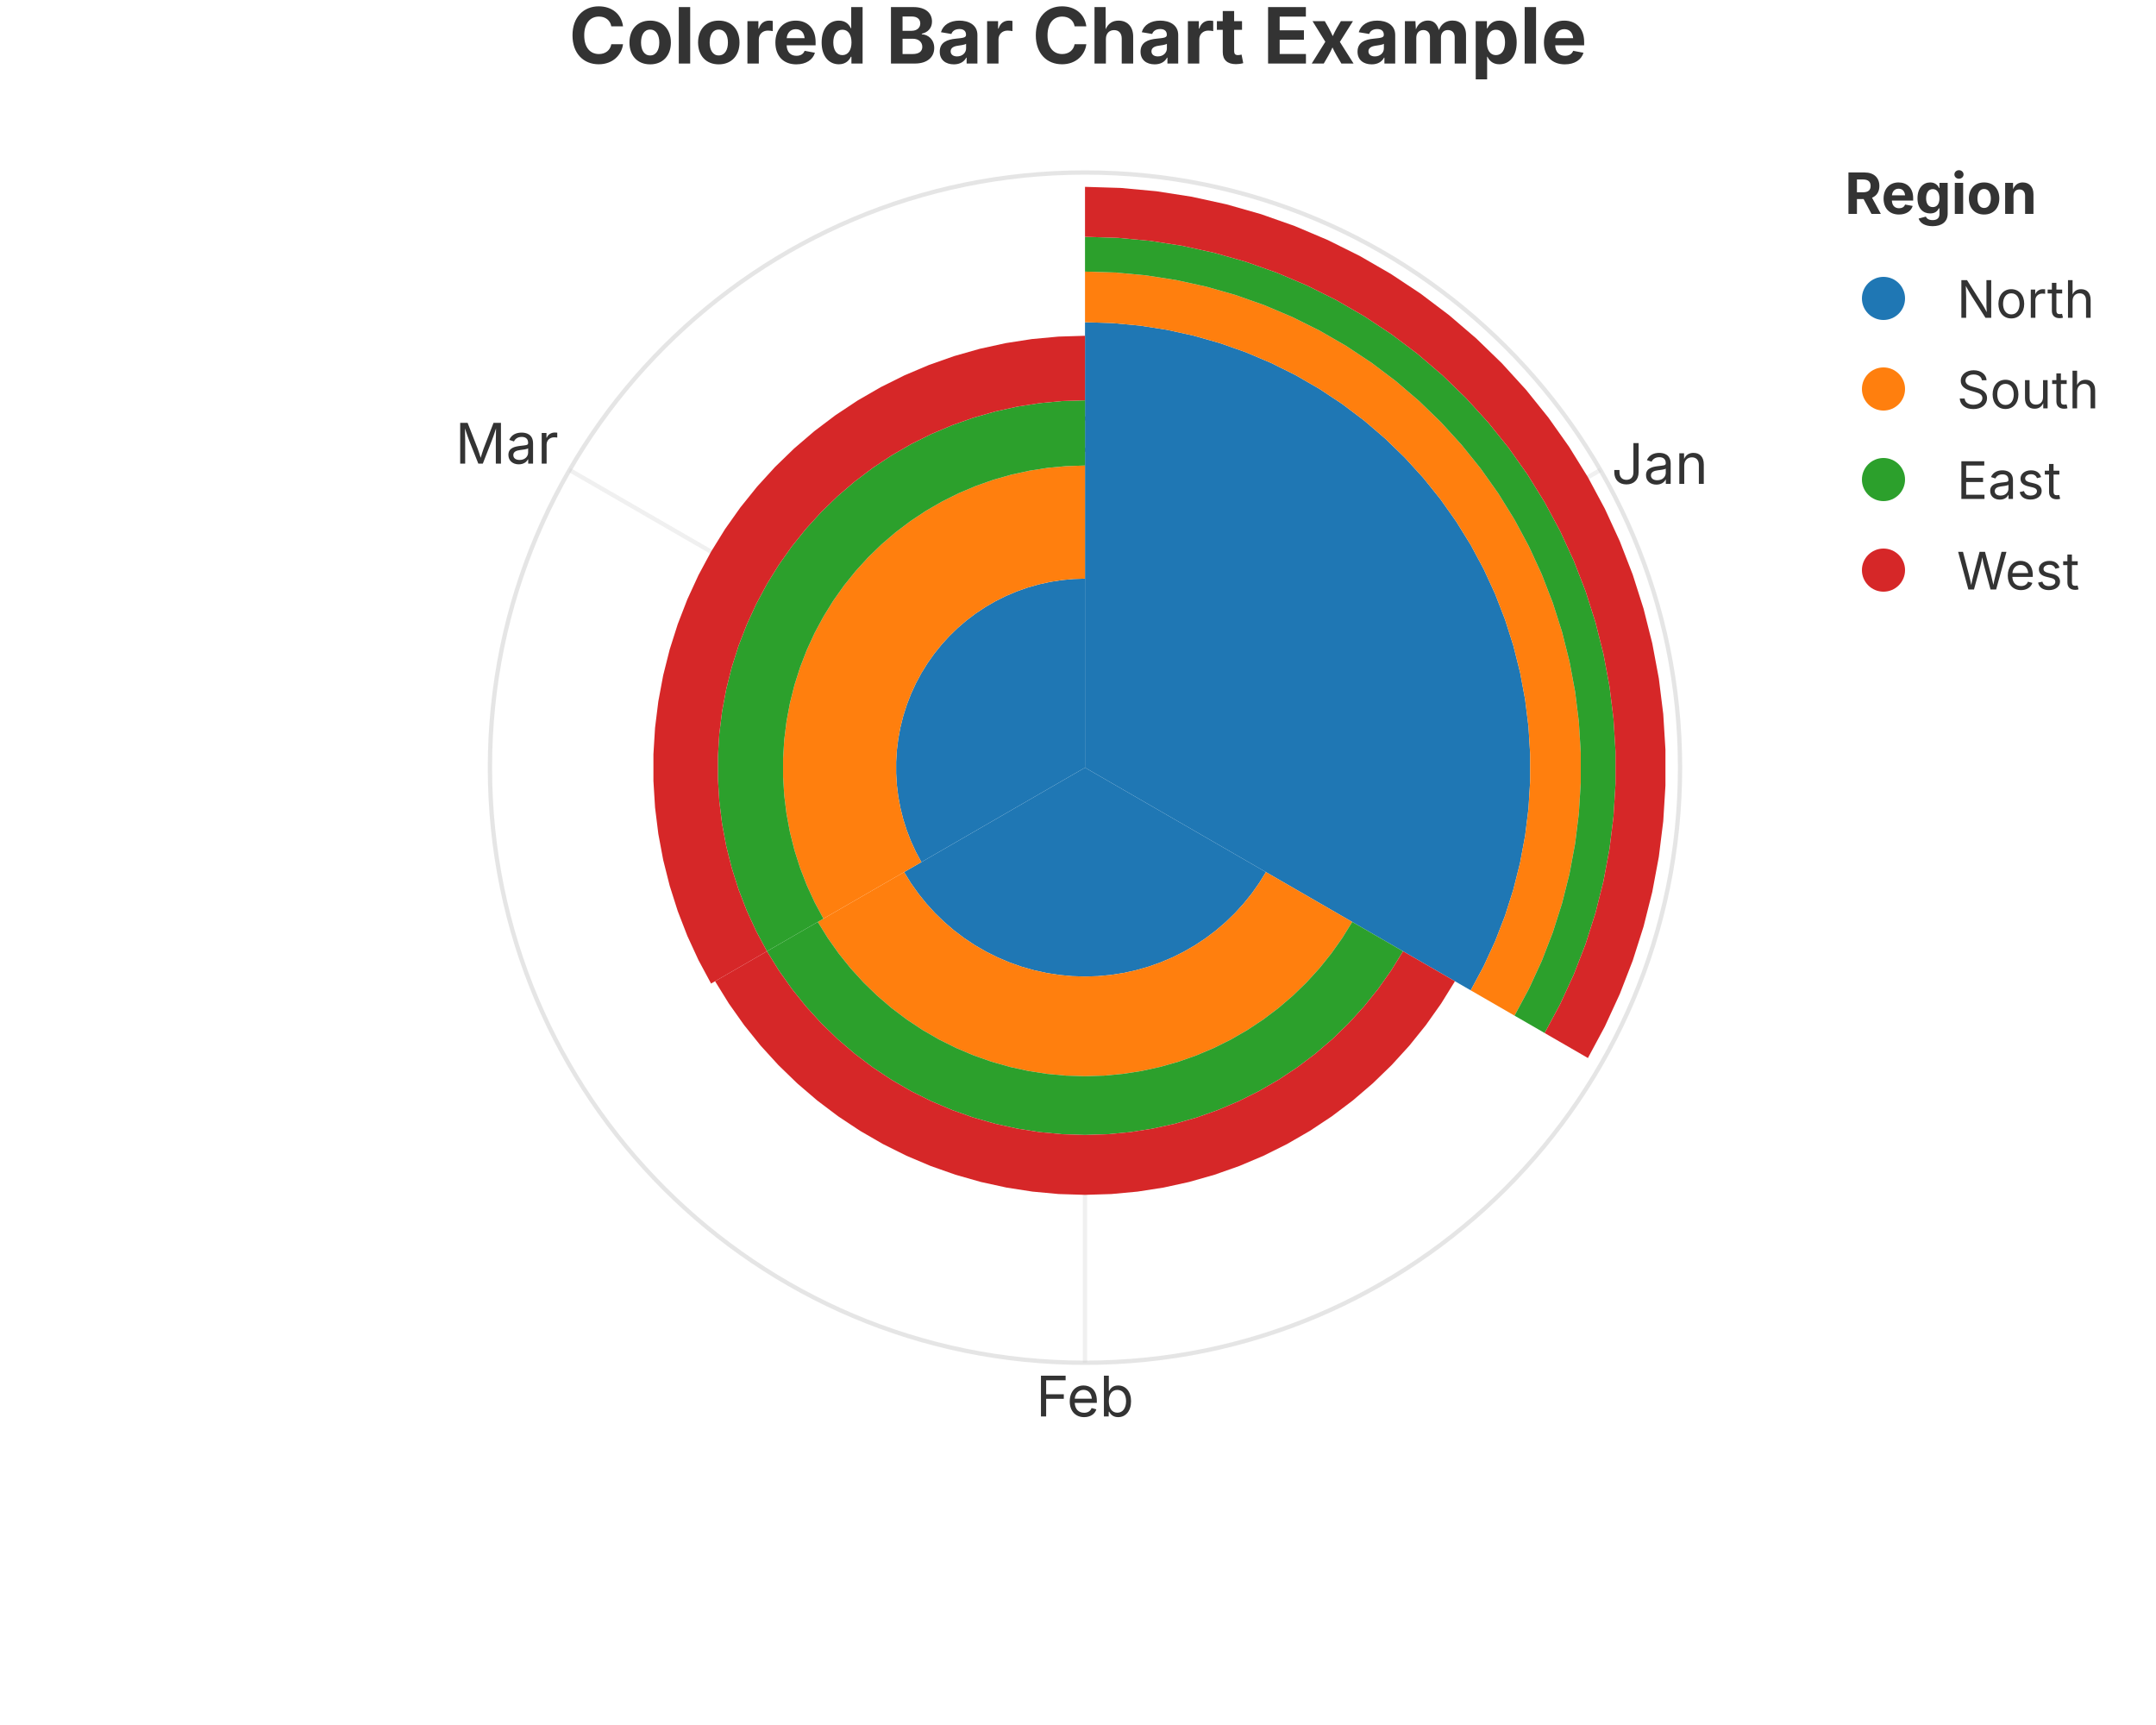
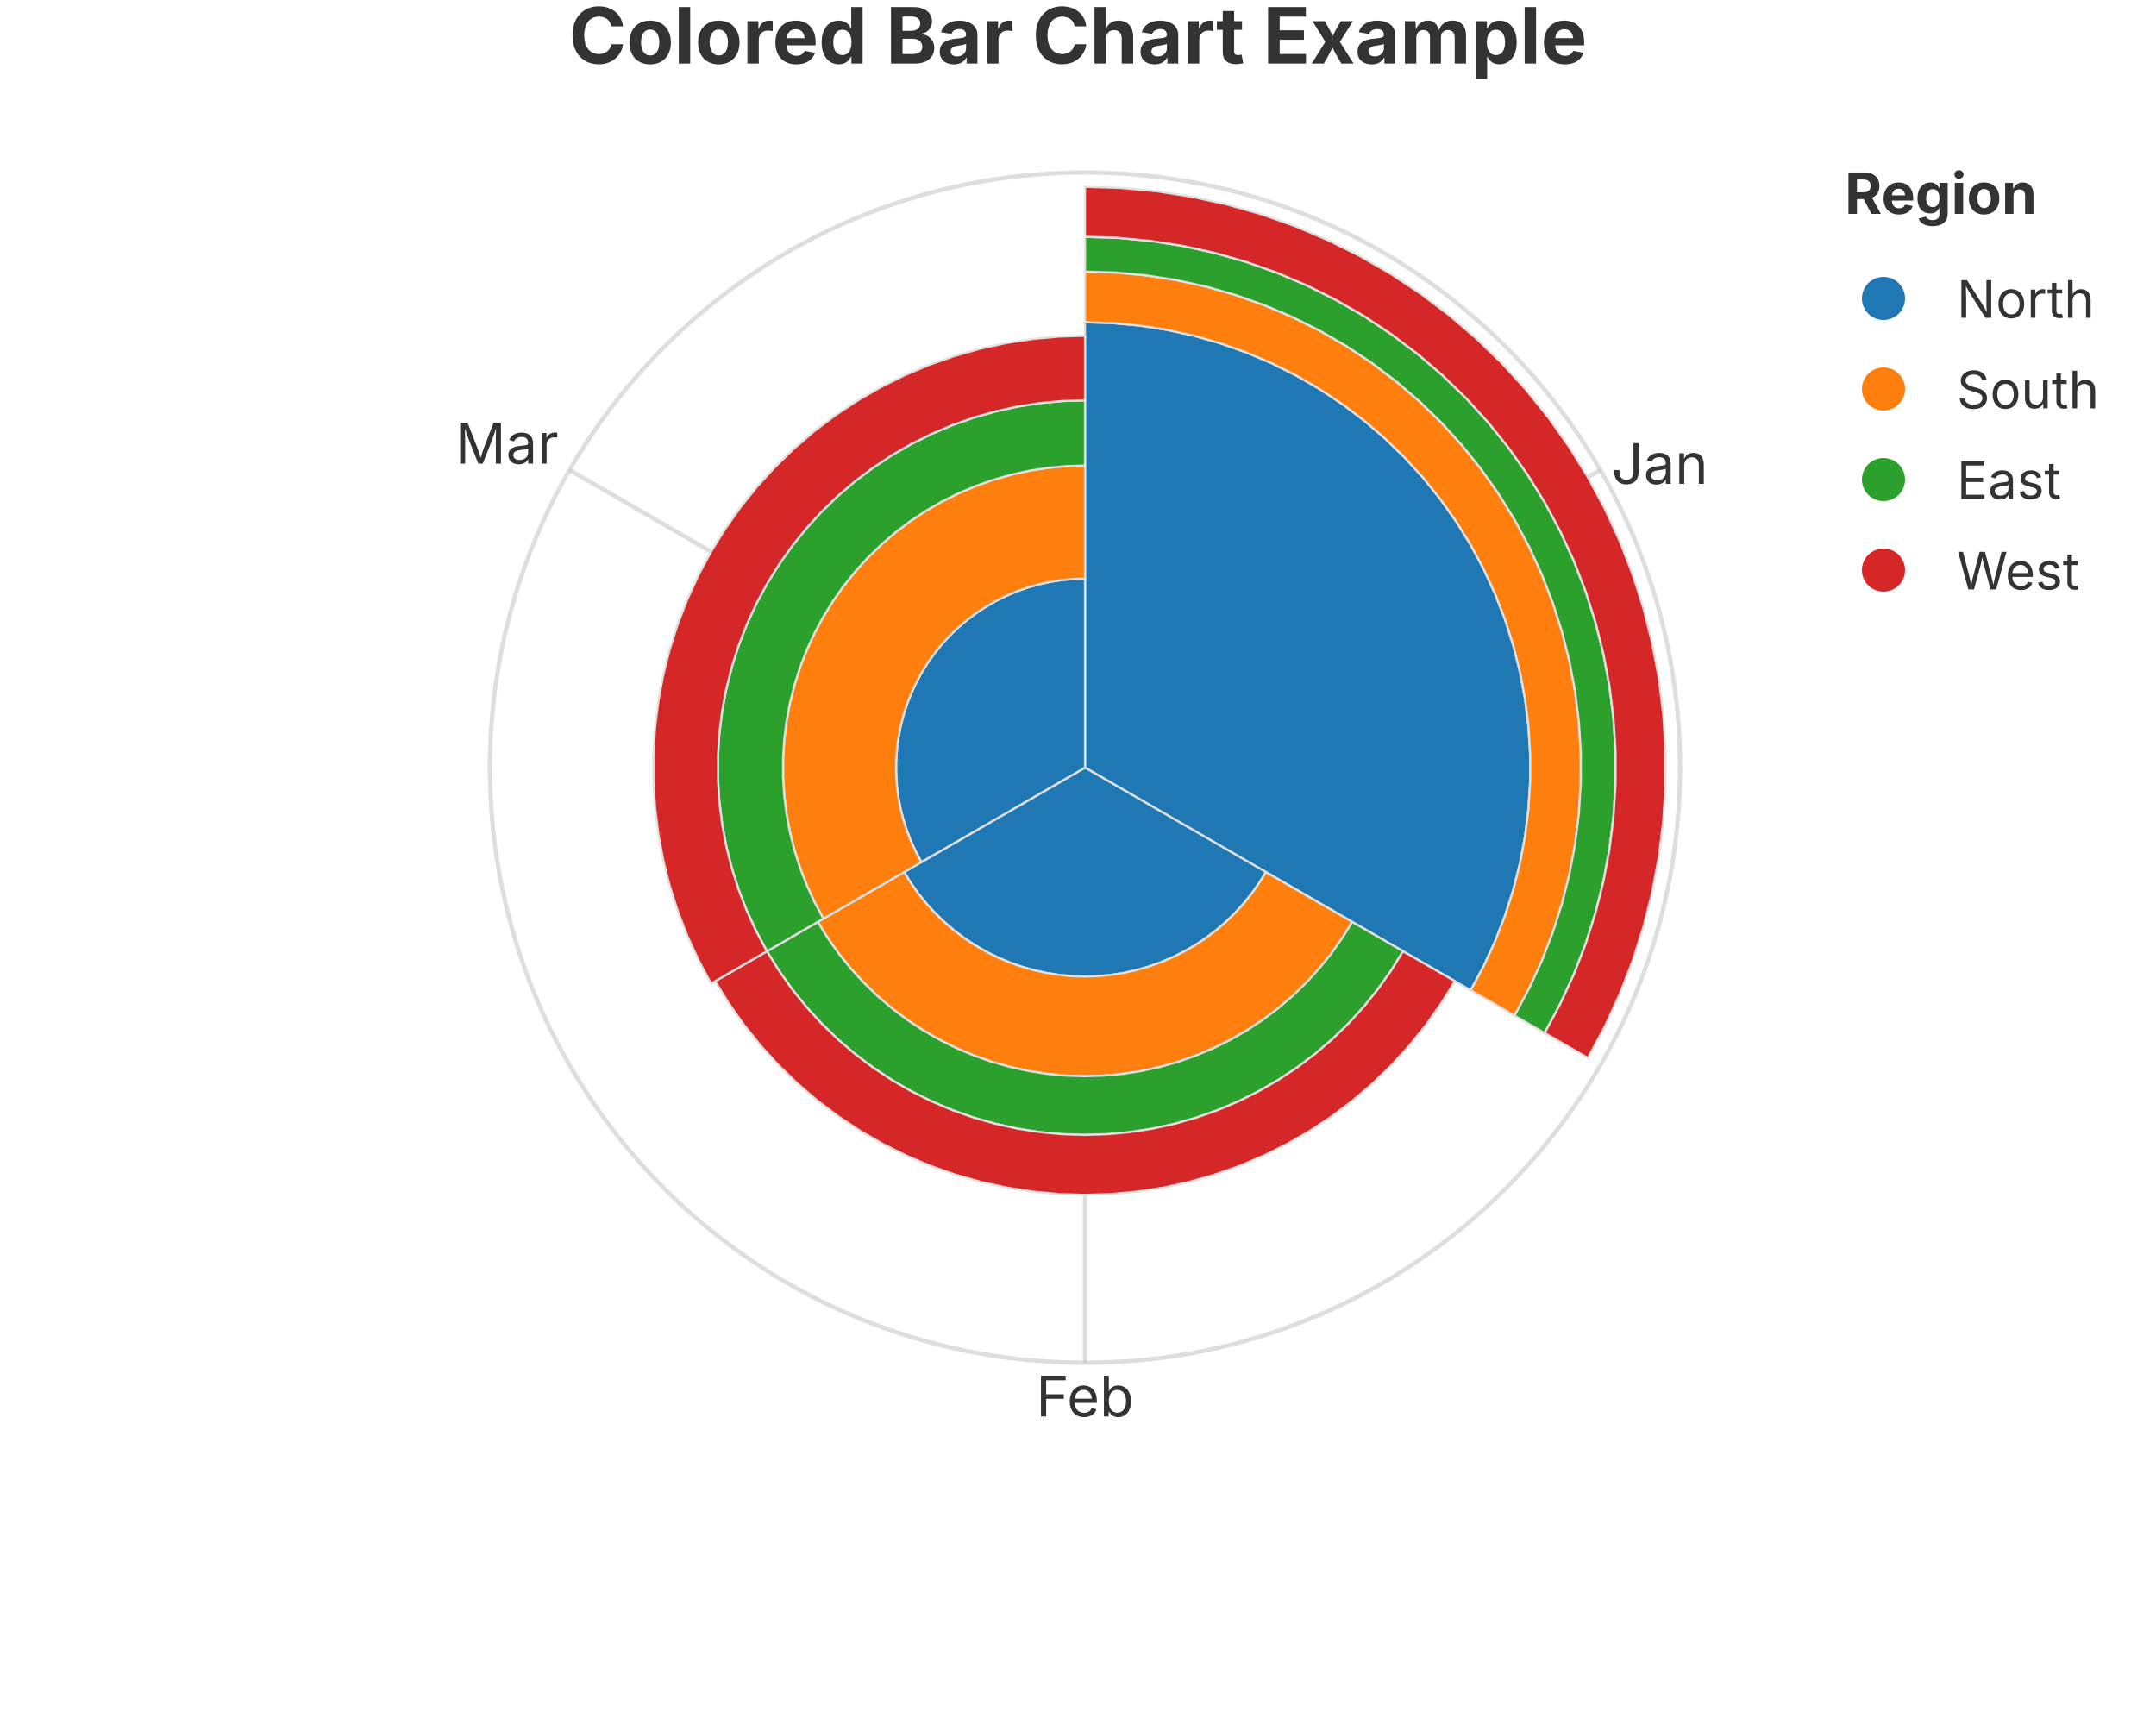
<svg xmlns="http://www.w3.org/2000/svg" width="500" height="400" viewBox="0 0 500 400">
  <rect width="100%" height="100%" fill="rgba(255,255,255,1.000)" />
  <text x="250.00" y="8.00" text-anchor="middle" dominant-baseline="middle" font-family="Inter, -apple-system, BlinkMacSystemFont, 'Segoe UI', Roboto, Helvetica, Arial, 'PingFang SC', 'Microsoft YaHei', Ubuntu, Cantarell, 'Noto Sans', sans-serif" font-size="18" fill="rgba(51,51,51,1.000)" font-weight="bold">Colored Bar Chart Example</text>
-   <circle cx="251.62" cy="178.00" r="138.00" fill="none" stroke="rgba(204,204,204,1.000)" stroke-width="1.00" opacity="0.5" />
+   <circle cx="251.62" cy="178.00" r="138.00" fill="none" stroke="rgba(189,189,189,1.000)" stroke-width="1.00" opacity="0.5" />
  <text x="251.62" y="100.70" font-size="11" font-family="Inter, -apple-system, BlinkMacSystemFont, 'Segoe UI', Roboto, Helvetica, Arial, 'PingFang SC', 'Microsoft YaHei', Ubuntu, Cantarell, 'Noto Sans', sans-serif" fill="rgba(51,51,51,1.000)" text-anchor="middle" dominant-baseline="middle" opacity="0.8">500</text>
-   <line x1="251.62" y1="178.00" x2="371.14" y2="109.00" stroke="rgba(204,204,204,1.000)" stroke-width="1.00" opacity="0.3" />
+   <line x1="251.62" y1="178.00" x2="371.14" y2="109.00" stroke="rgba(189,189,189,1.000)" stroke-width="1.00" opacity="0.5" />
  <text x="373.73" y="107.50" font-size="13" font-family="Inter, -apple-system, BlinkMacSystemFont, 'Segoe UI', Roboto, Helvetica, Arial, 'PingFang SC', 'Microsoft YaHei', Ubuntu, Cantarell, 'Noto Sans', sans-serif" fill="rgba(51,51,51,1.000)" text-anchor="start" dominant-baseline="middle">Jan</text>
-   <line x1="251.62" y1="178.00" x2="251.62" y2="316.00" stroke="rgba(204,204,204,1.000)" stroke-width="1.00" opacity="0.3" />
+   <line x1="251.62" y1="178.00" x2="251.62" y2="316.00" stroke="rgba(189,189,189,1.000)" stroke-width="1.00" opacity="0.5" />
  <text x="251.62" y="319.00" font-size="13" font-family="Inter, -apple-system, BlinkMacSystemFont, 'Segoe UI', Roboto, Helvetica, Arial, 'PingFang SC', 'Microsoft YaHei', Ubuntu, Cantarell, 'Noto Sans', sans-serif" fill="rgba(51,51,51,1.000)" text-anchor="middle" dominant-baseline="hanging">Feb</text>
-   <line x1="251.62" y1="178.00" x2="132.11" y2="109.00" stroke="rgba(204,204,204,1.000)" stroke-width="1.00" opacity="0.3" />
+   <line x1="251.62" y1="178.00" x2="132.11" y2="109.00" stroke="rgba(189,189,189,1.000)" stroke-width="1.00" opacity="0.5" />
  <text x="129.52" y="107.50" font-size="13" font-family="Inter, -apple-system, BlinkMacSystemFont, 'Segoe UI', Roboto, Helvetica, Arial, 'PingFang SC', 'Microsoft YaHei', Ubuntu, Cantarell, 'Noto Sans', sans-serif" fill="rgba(51,51,51,1.000)" text-anchor="end" dominant-baseline="auto">Mar</text>
  <defs>
    <clipPath id="plot-clip-area">
      <rect x="90.450" y="40.000" width="322.350" height="276.000" />
    </clipPath>
  </defs>
-   <polygon points="251.625,178.000 251.625,74.716 257.983,74.912 264.317,75.499 270.603,76.474 276.817,77.835 282.936,79.576 288.936,81.690 294.794,84.170 300.488,87.005 305.997,90.186 311.300,93.700 316.376,97.533 321.207,101.672 325.774,106.100 330.060,110.801 334.048,115.757 337.723,120.949 341.072,126.358 344.081,131.962 346.740,137.741 349.038,143.673 350.967,149.735 352.518,155.904 353.687,162.157 354.469,168.470 354.860,174.819 354.860,181.181 354.469,187.530 353.687,193.843 352.518,200.096 350.967,206.265 349.038,212.327 346.740,218.259 344.081,224.038 341.072,229.642 251.625,178.000 251.625,178.000 251.625,178.000 251.625,178.000 251.625,178.000 251.625,178.000 251.625,178.000 251.625,178.000 251.625,178.000 251.625,178.000 251.625,178.000 251.625,178.000 251.625,178.000 251.625,178.000 251.625,178.000 251.625,178.000 251.625,178.000 251.625,178.000 251.625,178.000 251.625,178.000 251.625,178.000 251.625,178.000 251.625,178.000 251.625,178.000 251.625,178.000 251.625,178.000 251.625,178.000 251.625,178.000 251.625,178.000 251.625,178.000 251.625,178.000 251.625,178.000 251.625,178.000 251.625,178.000" fill="rgba(31,119,180,1.000)" stroke="rgba(255,255,255,1.000)" stroke-width="0.000" fill-opacity="1.000" stroke-opacity="1.000" clip-path="url(#plot-clip-area)" />
-   <polygon points="251.625,178.000 293.579,202.222 292.009,204.759 290.285,207.194 288.414,209.519 286.404,211.724 284.262,213.801 281.996,215.742 279.615,217.540 277.128,219.188 274.544,220.680 271.873,222.010 269.125,223.173 266.311,224.165 263.441,224.981 260.527,225.620 257.578,226.077 254.607,226.353 251.625,226.445 248.643,226.353 245.672,226.077 242.723,225.620 239.809,224.981 236.939,224.165 234.125,223.173 231.377,222.010 228.706,220.680 226.122,219.188 223.635,217.540 221.254,215.742 218.988,213.801 216.846,211.724 214.836,209.519 212.965,207.194 211.241,204.759 209.671,202.222 251.625,178.000 251.625,178.000 251.625,178.000 251.625,178.000 251.625,178.000 251.625,178.000 251.625,178.000 251.625,178.000 251.625,178.000 251.625,178.000 251.625,178.000 251.625,178.000 251.625,178.000 251.625,178.000 251.625,178.000 251.625,178.000 251.625,178.000 251.625,178.000 251.625,178.000 251.625,178.000 251.625,178.000 251.625,178.000 251.625,178.000 251.625,178.000 251.625,178.000 251.625,178.000 251.625,178.000 251.625,178.000 251.625,178.000 251.625,178.000 251.625,178.000 251.625,178.000 251.625,178.000 251.625,178.000" fill="rgba(31,119,180,1.000)" stroke="rgba(255,255,255,1.000)" stroke-width="0.000" fill-opacity="1.000" stroke-opacity="1.000" clip-path="url(#plot-clip-area)" />
-   <polygon points="251.625,178.000 213.676,199.910 212.399,197.532 211.271,195.080 210.296,192.564 209.478,189.992 208.820,187.375 208.324,184.722 207.992,182.043 207.826,179.349 207.826,176.651 207.992,173.957 208.324,171.278 208.820,168.625 209.478,166.008 210.296,163.436 211.271,160.920 212.399,158.468 213.676,156.090 215.097,153.795 216.656,151.593 218.348,149.490 220.166,147.496 222.104,145.617 224.153,143.861 226.307,142.234 228.557,140.744 230.894,139.394 233.310,138.191 235.795,137.139 238.341,136.242 240.937,135.504 243.573,134.926 246.240,134.512 248.927,134.263 251.625,134.180 251.625,178.000 251.625,178.000 251.625,178.000 251.625,178.000 251.625,178.000 251.625,178.000 251.625,178.000 251.625,178.000 251.625,178.000 251.625,178.000 251.625,178.000 251.625,178.000 251.625,178.000 251.625,178.000 251.625,178.000 251.625,178.000 251.625,178.000 251.625,178.000 251.625,178.000 251.625,178.000 251.625,178.000 251.625,178.000 251.625,178.000 251.625,178.000 251.625,178.000 251.625,178.000 251.625,178.000 251.625,178.000 251.625,178.000 251.625,178.000 251.625,178.000 251.625,178.000 251.625,178.000 251.625,178.000" fill="rgba(31,119,180,1.000)" stroke="rgba(255,255,255,1.000)" stroke-width="0.000" fill-opacity="1.000" stroke-opacity="1.000" clip-path="url(#plot-clip-area)" />
-   <polygon points="251.625,74.716 251.625,62.978 258.706,63.196 265.760,63.850 272.760,64.937 279.680,66.452 286.494,68.391 293.176,70.745 299.700,73.507 306.041,76.664 312.176,80.206 318.082,84.120 323.735,88.389 329.115,92.998 334.201,97.929 338.973,103.165 343.414,108.684 347.507,114.466 351.237,120.489 354.588,126.730 357.549,133.166 360.108,139.772 362.256,146.523 363.984,153.393 365.286,160.357 366.156,167.387 366.592,174.458 366.592,181.542 366.156,188.613 365.286,195.643 363.984,202.607 362.256,209.477 360.108,216.228 357.549,222.834 354.588,229.270 351.237,235.511 341.072,229.642 344.081,224.038 346.740,218.259 349.038,212.327 350.967,206.265 352.518,200.096 353.687,193.843 354.469,187.530 354.860,181.181 354.860,174.819 354.469,168.470 353.687,162.157 352.518,155.904 350.967,149.735 349.038,143.673 346.740,137.741 344.081,131.962 341.072,126.358 337.723,120.949 334.048,115.757 330.060,110.801 325.774,106.100 321.207,101.672 316.376,97.533 311.300,93.700 305.997,90.186 300.488,87.005 294.794,84.170 288.936,81.690 282.936,79.576 276.817,77.835 270.603,76.474 264.317,75.499 257.983,74.912" fill="rgba(255,127,14,1.000)" stroke="rgba(255,255,255,1.000)" stroke-width="0.000" fill-opacity="1.000" stroke-opacity="1.000" clip-path="url(#plot-clip-area)" />
-   <polygon points="293.579,202.222 313.596,213.779 311.275,217.526 308.729,221.123 305.966,224.557 302.997,227.814 299.833,230.882 296.486,233.749 292.969,236.405 289.295,238.839 285.478,241.043 281.533,243.007 277.475,244.725 273.318,246.190 269.079,247.396 264.774,248.339 260.419,249.015 256.030,249.422 251.625,249.557 247.220,249.422 242.831,249.015 238.476,248.339 234.171,247.396 229.932,246.190 225.775,244.725 221.717,243.007 217.772,241.043 213.955,238.839 210.281,236.405 206.764,233.749 203.417,230.882 200.253,227.814 197.284,224.557 194.521,221.123 191.975,217.526 189.654,213.779 209.671,202.222 211.241,204.759 212.965,207.194 214.836,209.519 216.846,211.724 218.988,213.801 221.254,215.742 223.635,217.540 226.122,219.188 228.706,220.680 231.377,222.010 234.125,223.173 236.939,224.165 239.809,224.981 242.723,225.620 245.672,226.077 248.643,226.353 251.625,226.445 254.607,226.353 257.578,226.077 260.527,225.620 263.441,224.981 266.311,224.165 269.125,223.173 271.873,222.010 274.544,220.680 277.128,219.188 279.615,217.540 281.996,215.742 284.262,213.801 286.404,211.724 288.414,209.519 290.285,207.194 292.009,204.759" fill="rgba(255,127,14,1.000)" stroke="rgba(255,255,255,1.000)" stroke-width="0.000" fill-opacity="1.000" stroke-opacity="1.000" clip-path="url(#plot-clip-area)" />
-   <polygon points="213.676,199.910 190.959,213.025 188.918,209.224 187.115,205.305 185.556,201.282 184.248,197.170 183.196,192.986 182.403,188.745 181.873,184.463 181.607,180.157 181.607,175.843 181.873,171.537 182.403,167.255 183.196,163.014 184.248,158.830 185.556,154.718 187.115,150.695 188.918,146.776 190.959,142.975 193.230,139.306 195.723,135.785 198.428,132.424 201.335,129.235 204.432,126.232 207.708,123.425 211.151,120.825 214.748,118.442 218.484,116.284 222.347,114.361 226.320,112.680 230.389,111.246 234.539,110.065 238.753,109.142 243.017,108.480 247.313,108.082 251.625,107.949 251.625,134.180 248.927,134.263 246.240,134.512 243.573,134.926 240.937,135.504 238.341,136.242 235.795,137.139 233.310,138.191 230.894,139.394 228.557,140.744 226.307,142.234 224.153,143.861 222.104,145.617 220.166,147.496 218.348,149.490 216.656,151.593 215.097,153.795 213.676,156.090 212.399,158.468 211.271,160.920 210.296,163.436 209.478,166.008 208.820,168.625 208.324,171.278 207.992,173.957 207.826,176.651 207.826,179.349 207.992,182.043 208.324,184.722 208.820,187.375 209.478,189.992 210.296,192.564 211.271,195.080 212.399,197.532" fill="rgba(255,127,14,1.000)" stroke="rgba(255,255,255,1.000)" stroke-width="0.000" fill-opacity="1.000" stroke-opacity="1.000" clip-path="url(#plot-clip-area)" />
-   <polygon points="251.625,62.978 251.625,54.914 259.202,55.147 266.751,55.847 274.242,57.010 281.647,58.631 288.939,60.706 296.089,63.226 303.070,66.181 309.856,69.560 316.422,73.350 322.741,77.537 328.791,82.106 334.548,87.038 339.990,92.316 345.097,97.918 349.850,103.824 354.230,110.012 358.221,116.457 361.807,123.136 364.976,130.023 367.714,137.092 370.012,144.316 371.862,151.668 373.254,159.120 374.186,166.643 374.653,174.210 374.653,181.790 374.186,189.357 373.254,196.880 371.862,204.332 370.012,211.684 367.714,218.908 364.976,225.977 361.807,232.864 358.221,239.543 351.237,235.511 354.588,229.270 357.549,222.834 360.108,216.228 362.256,209.477 363.984,202.607 365.286,195.643 366.156,188.613 366.592,181.542 366.592,174.458 366.156,167.387 365.286,160.357 363.984,153.393 362.256,146.523 360.108,139.772 357.549,133.166 354.588,126.730 351.237,120.489 347.507,114.466 343.414,108.684 338.973,103.165 334.201,97.929 329.115,92.998 323.735,88.389 318.082,84.120 312.176,80.206 306.041,76.664 299.700,73.507 293.176,70.745 286.494,68.391 279.680,66.452 272.760,64.937 265.760,63.850 258.706,63.196" fill="rgba(44,160,44,1.000)" stroke="rgba(255,255,255,1.000)" stroke-width="0.000" fill-opacity="1.000" stroke-opacity="1.000" clip-path="url(#plot-clip-area)" />
-   <polygon points="313.596,213.779 325.385,220.585 322.623,225.045 319.592,229.327 316.304,233.413 312.770,237.290 309.004,240.942 305.020,244.355 300.834,247.516 296.461,250.413 291.919,253.036 287.223,255.374 282.392,257.419 277.445,259.162 272.399,260.598 267.275,261.720 262.091,262.525 256.868,263.009 251.625,263.170 246.382,263.009 241.159,262.525 235.975,261.720 230.851,260.598 225.805,259.162 220.858,257.419 216.027,255.374 211.331,253.036 206.789,250.413 202.416,247.516 198.230,244.355 194.246,240.942 190.480,237.290 186.946,233.413 183.658,229.327 180.627,225.045 177.865,220.585 189.654,213.779 191.975,217.526 194.521,221.123 197.284,224.557 200.253,227.814 203.417,230.882 206.764,233.749 210.281,236.405 213.955,238.839 217.772,241.043 221.717,243.007 225.775,244.725 229.932,246.190 234.171,247.396 238.476,248.339 242.831,249.015 247.220,249.422 251.625,249.557 256.030,249.422 260.419,249.015 264.774,248.339 269.079,247.396 273.318,246.190 277.475,244.725 281.533,243.007 285.478,241.043 289.295,238.839 292.969,236.405 296.486,233.749 299.833,230.882 302.997,227.814 305.966,224.557 308.729,221.123 311.275,217.526" fill="rgba(44,160,44,1.000)" stroke="rgba(255,255,255,1.000)" stroke-width="0.000" fill-opacity="1.000" stroke-opacity="1.000" clip-path="url(#plot-clip-area)" />
-   <polygon points="190.959,213.025 177.865,220.585 175.384,215.964 173.191,211.198 171.296,206.307 169.706,201.308 168.426,196.221 167.463,191.064 166.818,185.859 166.495,180.623 166.495,175.377 166.818,170.141 167.463,164.936 168.426,159.779 169.706,154.692 171.296,149.693 173.191,144.802 175.384,140.036 177.865,135.415 180.627,130.955 183.658,126.673 186.946,122.587 190.480,118.710 194.246,115.058 198.230,111.645 202.416,108.484 206.789,105.587 211.331,102.964 216.027,100.626 220.858,98.581 225.805,96.838 230.851,95.402 235.975,94.280 241.159,93.475 246.382,92.991 251.625,92.830 251.625,107.949 247.313,108.082 243.017,108.480 238.753,109.142 234.539,110.065 230.389,111.246 226.320,112.680 222.347,114.361 218.484,116.284 214.748,118.442 211.151,120.825 207.708,123.425 204.432,126.232 201.335,129.235 198.428,132.424 195.723,135.785 193.230,139.306 190.959,142.975 188.918,146.776 187.115,150.695 185.556,154.718 184.248,158.830 183.196,163.014 182.403,167.255 181.873,171.537 181.607,175.843 181.607,180.157 181.873,184.463 182.403,188.745 183.196,192.986 184.248,197.170 185.556,201.282 187.115,205.305 188.918,209.224" fill="rgba(44,160,44,1.000)" stroke="rgba(255,255,255,1.000)" stroke-width="0.000" fill-opacity="1.000" stroke-opacity="1.000" clip-path="url(#plot-clip-area)" />
-   <polygon points="251.625,54.914 251.625,43.326 259.916,43.581 268.175,44.347 276.371,45.619 284.474,47.393 292.452,49.663 300.275,52.420 307.913,55.653 315.339,59.350 322.522,63.498 329.436,68.079 336.055,73.078 342.354,78.475 348.309,84.249 353.897,90.378 359.097,96.841 363.890,103.611 368.256,110.663 372.180,117.971 375.647,125.506 378.644,133.240 381.158,141.145 383.181,149.189 384.705,157.342 385.725,165.574 386.235,173.853 386.235,182.147 385.725,190.426 384.705,198.658 383.181,206.811 381.158,214.855 378.644,222.760 375.647,230.494 372.180,238.029 368.256,245.337 358.221,239.543 361.807,232.864 364.976,225.977 367.714,218.908 370.012,211.684 371.862,204.332 373.254,196.880 374.186,189.357 374.653,181.790 374.653,174.210 374.186,166.643 373.254,159.120 371.862,151.668 370.012,144.316 367.714,137.092 364.976,130.023 361.807,123.136 358.221,116.457 354.230,110.012 349.850,103.824 345.097,97.918 339.990,92.316 334.548,87.038 328.791,82.106 322.741,77.537 316.422,73.350 309.856,69.560 303.070,66.181 296.089,63.226 288.939,60.706 281.647,58.631 274.242,57.010 266.751,55.847 259.202,55.147" fill="rgba(214,39,40,1.000)" stroke="rgba(255,255,255,1.000)" stroke-width="0.000" fill-opacity="1.000" stroke-opacity="1.000" clip-path="url(#plot-clip-area)" />
-   <polygon points="325.385,220.585 337.419,227.533 334.207,232.721 330.682,237.701 326.857,242.455 322.746,246.964 318.366,251.211 313.732,255.181 308.863,258.858 303.777,262.228 298.493,265.279 293.031,267.999 287.412,270.377 281.657,272.405 275.789,274.075 269.828,275.380 263.799,276.316 257.724,276.879 251.625,277.067 245.526,276.879 239.451,276.316 233.422,275.380 227.461,274.075 221.593,272.405 215.838,270.377 210.219,267.999 204.757,265.279 199.473,262.228 194.387,258.858 189.518,255.181 184.884,251.211 180.504,246.964 176.393,242.455 172.568,237.701 169.043,232.721 165.831,227.533 177.865,220.585 180.627,225.045 183.658,229.327 186.946,233.413 190.480,237.290 194.246,240.942 198.230,244.355 202.416,247.516 206.789,250.413 211.331,253.036 216.027,255.374 220.858,257.419 225.805,259.162 230.851,260.598 235.975,261.720 241.159,262.525 246.382,263.009 251.625,263.170 256.868,263.009 262.091,262.525 267.275,261.720 272.399,260.598 277.445,259.162 282.392,257.419 287.223,255.374 291.919,253.036 296.461,250.413 300.834,247.516 305.020,244.355 309.004,240.942 312.770,237.290 316.304,233.413 319.592,229.327 322.623,225.045" fill="rgba(214,39,40,1.000)" stroke="rgba(255,255,255,1.000)" stroke-width="0.000" fill-opacity="1.000" stroke-opacity="1.000" clip-path="url(#plot-clip-area)" />
-   <polygon points="177.865,220.585 164.903,228.069 161.985,222.635 159.407,217.032 157.180,211.281 155.310,205.404 153.805,199.423 152.672,193.360 151.914,187.240 151.535,181.084 151.535,174.916 151.914,168.760 152.672,162.640 153.805,156.577 155.310,150.596 157.180,144.719 159.407,138.968 161.985,133.365 164.903,127.931 168.150,122.687 171.713,117.653 175.580,112.848 179.735,108.291 184.163,103.997 188.846,99.985 193.768,96.268 198.909,92.861 204.250,89.777 209.771,87.028 215.451,84.624 221.268,82.574 227.200,80.887 233.225,79.567 239.319,78.621 245.460,78.052 251.625,77.862 251.625,92.830 246.382,92.991 241.159,93.475 235.975,94.280 230.851,95.402 225.805,96.838 220.858,98.581 216.027,100.626 211.331,102.964 206.789,105.587 202.416,108.484 198.230,111.645 194.246,115.058 190.480,118.710 186.946,122.587 183.658,126.673 180.627,130.955 177.865,135.415 175.384,140.036 173.191,144.802 171.296,149.693 169.706,154.692 168.426,159.779 167.463,164.936 166.818,170.141 166.495,175.377 166.495,180.623 166.818,185.859 167.463,191.064 168.426,196.221 169.706,201.308 171.296,206.307 173.191,211.198 175.384,215.964" fill="rgba(214,39,40,1.000)" stroke="rgba(255,255,255,1.000)" stroke-width="0.000" fill-opacity="1.000" stroke-opacity="1.000" clip-path="url(#plot-clip-area)" />
+   <polygon points="251.625,178.000 251.625,74.716 257.983,74.912 264.317,75.499 270.603,76.474 276.817,77.835 282.936,79.576 288.936,81.690 294.794,84.170 300.488,87.005 305.997,90.186 311.300,93.700 316.376,97.533 321.207,101.672 325.774,106.100 330.060,110.801 334.048,115.757 337.723,120.949 341.072,126.358 344.081,131.962 346.740,137.741 349.038,143.673 350.967,149.735 352.518,155.904 353.687,162.157 354.469,168.470 354.860,174.819 354.860,181.181 354.469,187.530 353.687,193.843 352.518,200.096 350.967,206.265 349.038,212.327 346.740,218.259 344.081,224.038 341.072,229.642 251.625,178.000 251.625,178.000 251.625,178.000 251.625,178.000 251.625,178.000 251.625,178.000 251.625,178.000 251.625,178.000 251.625,178.000 251.625,178.000 251.625,178.000 251.625,178.000 251.625,178.000 251.625,178.000 251.625,178.000 251.625,178.000 251.625,178.000 251.625,178.000 251.625,178.000 251.625,178.000 251.625,178.000 251.625,178.000 251.625,178.000 251.625,178.000 251.625,178.000 251.625,178.000 251.625,178.000 251.625,178.000 251.625,178.000 251.625,178.000 251.625,178.000 251.625,178.000 251.625,178.000 251.625,178.000" fill="rgba(31,119,180,1.000)" stroke="rgba(224,224,224,1.000)" stroke-width="0.500" fill-opacity="1.000" stroke-opacity="1.000" clip-path="url(#plot-clip-area)" />
+   <polygon points="251.625,178.000 293.579,202.222 292.009,204.759 290.285,207.194 288.414,209.519 286.404,211.724 284.262,213.801 281.996,215.742 279.615,217.540 277.128,219.188 274.544,220.680 271.873,222.010 269.125,223.173 266.311,224.165 263.441,224.981 260.527,225.620 257.578,226.077 254.607,226.353 251.625,226.445 248.643,226.353 245.672,226.077 242.723,225.620 239.809,224.981 236.939,224.165 234.125,223.173 231.377,222.010 228.706,220.680 226.122,219.188 223.635,217.540 221.254,215.742 218.988,213.801 216.846,211.724 214.836,209.519 212.965,207.194 211.241,204.759 209.671,202.222 251.625,178.000 251.625,178.000 251.625,178.000 251.625,178.000 251.625,178.000 251.625,178.000 251.625,178.000 251.625,178.000 251.625,178.000 251.625,178.000 251.625,178.000 251.625,178.000 251.625,178.000 251.625,178.000 251.625,178.000 251.625,178.000 251.625,178.000 251.625,178.000 251.625,178.000 251.625,178.000 251.625,178.000 251.625,178.000 251.625,178.000 251.625,178.000 251.625,178.000 251.625,178.000 251.625,178.000 251.625,178.000 251.625,178.000 251.625,178.000 251.625,178.000 251.625,178.000 251.625,178.000 251.625,178.000" fill="rgba(31,119,180,1.000)" stroke="rgba(224,224,224,1.000)" stroke-width="0.500" fill-opacity="1.000" stroke-opacity="1.000" clip-path="url(#plot-clip-area)" />
+   <polygon points="251.625,178.000 213.676,199.910 212.399,197.532 211.271,195.080 210.296,192.564 209.478,189.992 208.820,187.375 208.324,184.722 207.992,182.043 207.826,179.349 207.826,176.651 207.992,173.957 208.324,171.278 208.820,168.625 209.478,166.008 210.296,163.436 211.271,160.920 212.399,158.468 213.676,156.090 215.097,153.795 216.656,151.593 218.348,149.490 220.166,147.496 222.104,145.617 224.153,143.861 226.307,142.234 228.557,140.744 230.894,139.394 233.310,138.191 235.795,137.139 238.341,136.242 240.937,135.504 243.573,134.926 246.240,134.512 248.927,134.263 251.625,134.180 251.625,178.000 251.625,178.000 251.625,178.000 251.625,178.000 251.625,178.000 251.625,178.000 251.625,178.000 251.625,178.000 251.625,178.000 251.625,178.000 251.625,178.000 251.625,178.000 251.625,178.000 251.625,178.000 251.625,178.000 251.625,178.000 251.625,178.000 251.625,178.000 251.625,178.000 251.625,178.000 251.625,178.000 251.625,178.000 251.625,178.000 251.625,178.000 251.625,178.000 251.625,178.000 251.625,178.000 251.625,178.000 251.625,178.000 251.625,178.000 251.625,178.000 251.625,178.000 251.625,178.000 251.625,178.000" fill="rgba(31,119,180,1.000)" stroke="rgba(224,224,224,1.000)" stroke-width="0.500" fill-opacity="1.000" stroke-opacity="1.000" clip-path="url(#plot-clip-area)" />
+   <polygon points="251.625,74.716 251.625,62.978 258.706,63.196 265.760,63.850 272.760,64.937 279.680,66.452 286.494,68.391 293.176,70.745 299.700,73.507 306.041,76.664 312.176,80.206 318.082,84.120 323.735,88.389 329.115,92.998 334.201,97.929 338.973,103.165 343.414,108.684 347.507,114.466 351.237,120.489 354.588,126.730 357.549,133.166 360.108,139.772 362.256,146.523 363.984,153.393 365.286,160.357 366.156,167.387 366.592,174.458 366.592,181.542 366.156,188.613 365.286,195.643 363.984,202.607 362.256,209.477 360.108,216.228 357.549,222.834 354.588,229.270 351.237,235.511 341.072,229.642 344.081,224.038 346.740,218.259 349.038,212.327 350.967,206.265 352.518,200.096 353.687,193.843 354.469,187.530 354.860,181.181 354.860,174.819 354.469,168.470 353.687,162.157 352.518,155.904 350.967,149.735 349.038,143.673 346.740,137.741 344.081,131.962 341.072,126.358 337.723,120.949 334.048,115.757 330.060,110.801 325.774,106.100 321.207,101.672 316.376,97.533 311.300,93.700 305.997,90.186 300.488,87.005 294.794,84.170 288.936,81.690 282.936,79.576 276.817,77.835 270.603,76.474 264.317,75.499 257.983,74.912" fill="rgba(255,127,14,1.000)" stroke="rgba(224,224,224,1.000)" stroke-width="0.500" fill-opacity="1.000" stroke-opacity="1.000" clip-path="url(#plot-clip-area)" />
+   <polygon points="293.579,202.222 313.596,213.779 311.275,217.526 308.729,221.123 305.966,224.557 302.997,227.814 299.833,230.882 296.486,233.749 292.969,236.405 289.295,238.839 285.478,241.043 281.533,243.007 277.475,244.725 273.318,246.190 269.079,247.396 264.774,248.339 260.419,249.015 256.030,249.422 251.625,249.557 247.220,249.422 242.831,249.015 238.476,248.339 234.171,247.396 229.932,246.190 225.775,244.725 221.717,243.007 217.772,241.043 213.955,238.839 210.281,236.405 206.764,233.749 203.417,230.882 200.253,227.814 197.284,224.557 194.521,221.123 191.975,217.526 189.654,213.779 209.671,202.222 211.241,204.759 212.965,207.194 214.836,209.519 216.846,211.724 218.988,213.801 221.254,215.742 223.635,217.540 226.122,219.188 228.706,220.680 231.377,222.010 234.125,223.173 236.939,224.165 239.809,224.981 242.723,225.620 245.672,226.077 248.643,226.353 251.625,226.445 254.607,226.353 257.578,226.077 260.527,225.620 263.441,224.981 266.311,224.165 269.125,223.173 271.873,222.010 274.544,220.680 277.128,219.188 279.615,217.540 281.996,215.742 284.262,213.801 286.404,211.724 288.414,209.519 290.285,207.194 292.009,204.759" fill="rgba(255,127,14,1.000)" stroke="rgba(224,224,224,1.000)" stroke-width="0.500" fill-opacity="1.000" stroke-opacity="1.000" clip-path="url(#plot-clip-area)" />
+   <polygon points="213.676,199.910 190.959,213.025 188.918,209.224 187.115,205.305 185.556,201.282 184.248,197.170 183.196,192.986 182.403,188.745 181.873,184.463 181.607,180.157 181.607,175.843 181.873,171.537 182.403,167.255 183.196,163.014 184.248,158.830 185.556,154.718 187.115,150.695 188.918,146.776 190.959,142.975 193.230,139.306 195.723,135.785 198.428,132.424 201.335,129.235 204.432,126.232 207.708,123.425 211.151,120.825 214.748,118.442 218.484,116.284 222.347,114.361 226.320,112.680 230.389,111.246 234.539,110.065 238.753,109.142 243.017,108.480 247.313,108.082 251.625,107.949 251.625,134.180 248.927,134.263 246.240,134.512 243.573,134.926 240.937,135.504 238.341,136.242 235.795,137.139 233.310,138.191 230.894,139.394 228.557,140.744 226.307,142.234 224.153,143.861 222.104,145.617 220.166,147.496 218.348,149.490 216.656,151.593 215.097,153.795 213.676,156.090 212.399,158.468 211.271,160.920 210.296,163.436 209.478,166.008 208.820,168.625 208.324,171.278 207.992,173.957 207.826,176.651 207.826,179.349 207.992,182.043 208.324,184.722 208.820,187.375 209.478,189.992 210.296,192.564 211.271,195.080 212.399,197.532" fill="rgba(255,127,14,1.000)" stroke="rgba(224,224,224,1.000)" stroke-width="0.500" fill-opacity="1.000" stroke-opacity="1.000" clip-path="url(#plot-clip-area)" />
+   <polygon points="251.625,62.978 251.625,54.914 259.202,55.147 266.751,55.847 274.242,57.010 281.647,58.631 288.939,60.706 296.089,63.226 303.070,66.181 309.856,69.560 316.422,73.350 322.741,77.537 328.791,82.106 334.548,87.038 339.990,92.316 345.097,97.918 349.850,103.824 354.230,110.012 358.221,116.457 361.807,123.136 364.976,130.023 367.714,137.092 370.012,144.316 371.862,151.668 373.254,159.120 374.186,166.643 374.653,174.210 374.653,181.790 374.186,189.357 373.254,196.880 371.862,204.332 370.012,211.684 367.714,218.908 364.976,225.977 361.807,232.864 358.221,239.543 351.237,235.511 354.588,229.270 357.549,222.834 360.108,216.228 362.256,209.477 363.984,202.607 365.286,195.643 366.156,188.613 366.592,181.542 366.592,174.458 366.156,167.387 365.286,160.357 363.984,153.393 362.256,146.523 360.108,139.772 357.549,133.166 354.588,126.730 351.237,120.489 347.507,114.466 343.414,108.684 338.973,103.165 334.201,97.929 329.115,92.998 323.735,88.389 318.082,84.120 312.176,80.206 306.041,76.664 299.700,73.507 293.176,70.745 286.494,68.391 279.680,66.452 272.760,64.937 265.760,63.850 258.706,63.196" fill="rgba(44,160,44,1.000)" stroke="rgba(224,224,224,1.000)" stroke-width="0.500" fill-opacity="1.000" stroke-opacity="1.000" clip-path="url(#plot-clip-area)" />
+   <polygon points="313.596,213.779 325.385,220.585 322.623,225.045 319.592,229.327 316.304,233.413 312.770,237.290 309.004,240.942 305.020,244.355 300.834,247.516 296.461,250.413 291.919,253.036 287.223,255.374 282.392,257.419 277.445,259.162 272.399,260.598 267.275,261.720 262.091,262.525 256.868,263.009 251.625,263.170 246.382,263.009 241.159,262.525 235.975,261.720 230.851,260.598 225.805,259.162 220.858,257.419 216.027,255.374 211.331,253.036 206.789,250.413 202.416,247.516 198.230,244.355 194.246,240.942 190.480,237.290 186.946,233.413 183.658,229.327 180.627,225.045 177.865,220.585 189.654,213.779 191.975,217.526 194.521,221.123 197.284,224.557 200.253,227.814 203.417,230.882 206.764,233.749 210.281,236.405 213.955,238.839 217.772,241.043 221.717,243.007 225.775,244.725 229.932,246.190 234.171,247.396 238.476,248.339 242.831,249.015 247.220,249.422 251.625,249.557 256.030,249.422 260.419,249.015 264.774,248.339 269.079,247.396 273.318,246.190 277.475,244.725 281.533,243.007 285.478,241.043 289.295,238.839 292.969,236.405 296.486,233.749 299.833,230.882 302.997,227.814 305.966,224.557 308.729,221.123 311.275,217.526" fill="rgba(44,160,44,1.000)" stroke="rgba(224,224,224,1.000)" stroke-width="0.500" fill-opacity="1.000" stroke-opacity="1.000" clip-path="url(#plot-clip-area)" />
+   <polygon points="190.959,213.025 177.865,220.585 175.384,215.964 173.191,211.198 171.296,206.307 169.706,201.308 168.426,196.221 167.463,191.064 166.818,185.859 166.495,180.623 166.495,175.377 166.818,170.141 167.463,164.936 168.426,159.779 169.706,154.692 171.296,149.693 173.191,144.802 175.384,140.036 177.865,135.415 180.627,130.955 183.658,126.673 186.946,122.587 190.480,118.710 194.246,115.058 198.230,111.645 202.416,108.484 206.789,105.587 211.331,102.964 216.027,100.626 220.858,98.581 225.805,96.838 230.851,95.402 235.975,94.280 241.159,93.475 246.382,92.991 251.625,92.830 251.625,107.949 247.313,108.082 243.017,108.480 238.753,109.142 234.539,110.065 230.389,111.246 226.320,112.680 222.347,114.361 218.484,116.284 214.748,118.442 211.151,120.825 207.708,123.425 204.432,126.232 201.335,129.235 198.428,132.424 195.723,135.785 193.230,139.306 190.959,142.975 188.918,146.776 187.115,150.695 185.556,154.718 184.248,158.830 183.196,163.014 182.403,167.255 181.873,171.537 181.607,175.843 181.607,180.157 181.873,184.463 182.403,188.745 183.196,192.986 184.248,197.170 185.556,201.282 187.115,205.305 188.918,209.224" fill="rgba(44,160,44,1.000)" stroke="rgba(224,224,224,1.000)" stroke-width="0.500" fill-opacity="1.000" stroke-opacity="1.000" clip-path="url(#plot-clip-area)" />
+   <polygon points="251.625,54.914 251.625,43.326 259.916,43.581 268.175,44.347 276.371,45.619 284.474,47.393 292.452,49.663 300.275,52.420 307.913,55.653 315.339,59.350 322.522,63.498 329.436,68.079 336.055,73.078 342.354,78.475 348.309,84.249 353.897,90.378 359.097,96.841 363.890,103.611 368.256,110.663 372.180,117.971 375.647,125.506 378.644,133.240 381.158,141.145 383.181,149.189 384.705,157.342 385.725,165.574 386.235,173.853 386.235,182.147 385.725,190.426 384.705,198.658 383.181,206.811 381.158,214.855 378.644,222.760 375.647,230.494 372.180,238.029 368.256,245.337 358.221,239.543 361.807,232.864 364.976,225.977 367.714,218.908 370.012,211.684 371.862,204.332 373.254,196.880 374.186,189.357 374.653,181.790 374.653,174.210 374.186,166.643 373.254,159.120 371.862,151.668 370.012,144.316 367.714,137.092 364.976,130.023 361.807,123.136 358.221,116.457 354.230,110.012 349.850,103.824 345.097,97.918 339.990,92.316 334.548,87.038 328.791,82.106 322.741,77.537 316.422,73.350 309.856,69.560 303.070,66.181 296.089,63.226 288.939,60.706 281.647,58.631 274.242,57.010 266.751,55.847 259.202,55.147" fill="rgba(214,39,40,1.000)" stroke="rgba(224,224,224,1.000)" stroke-width="0.500" fill-opacity="1.000" stroke-opacity="1.000" clip-path="url(#plot-clip-area)" />
+   <polygon points="325.385,220.585 337.419,227.533 334.207,232.721 330.682,237.701 326.857,242.455 322.746,246.964 318.366,251.211 313.732,255.181 308.863,258.858 303.777,262.228 298.493,265.279 293.031,267.999 287.412,270.377 281.657,272.405 275.789,274.075 269.828,275.380 263.799,276.316 257.724,276.879 251.625,277.067 245.526,276.879 239.451,276.316 233.422,275.380 227.461,274.075 221.593,272.405 215.838,270.377 210.219,267.999 204.757,265.279 199.473,262.228 194.387,258.858 189.518,255.181 184.884,251.211 180.504,246.964 176.393,242.455 172.568,237.701 169.043,232.721 165.831,227.533 177.865,220.585 180.627,225.045 183.658,229.327 186.946,233.413 190.480,237.290 194.246,240.942 198.230,244.355 202.416,247.516 206.789,250.413 211.331,253.036 216.027,255.374 220.858,257.419 225.805,259.162 230.851,260.598 235.975,261.720 241.159,262.525 246.382,263.009 251.625,263.170 256.868,263.009 262.091,262.525 267.275,261.720 272.399,260.598 277.445,259.162 282.392,257.419 287.223,255.374 291.919,253.036 296.461,250.413 300.834,247.516 305.020,244.355 309.004,240.942 312.770,237.290 316.304,233.413 319.592,229.327 322.623,225.045" fill="rgba(214,39,40,1.000)" stroke="rgba(224,224,224,1.000)" stroke-width="0.500" fill-opacity="1.000" stroke-opacity="1.000" clip-path="url(#plot-clip-area)" />
+   <polygon points="177.865,220.585 164.903,228.069 161.985,222.635 159.407,217.032 157.180,211.281 155.310,205.404 153.805,199.423 152.672,193.360 151.914,187.240 151.535,181.084 151.535,174.916 151.914,168.760 152.672,162.640 153.805,156.577 155.310,150.596 157.180,144.719 159.407,138.968 161.985,133.365 164.903,127.931 168.150,122.687 171.713,117.653 175.580,112.848 179.735,108.291 184.163,103.997 188.846,99.985 193.768,96.268 198.909,92.861 204.250,89.777 209.771,87.028 215.451,84.624 221.268,82.574 227.200,80.887 233.225,79.567 239.319,78.621 245.460,78.052 251.625,77.862 251.625,92.830 246.382,92.991 241.159,93.475 235.975,94.280 230.851,95.402 225.805,96.838 220.858,98.581 216.027,100.626 211.331,102.964 206.789,105.587 202.416,108.484 198.230,111.645 194.246,115.058 190.480,118.710 186.946,122.587 183.658,126.673 180.627,130.955 177.865,135.415 175.384,140.036 173.191,144.802 171.296,149.693 169.706,154.692 168.426,159.779 167.463,164.936 166.818,170.141 166.495,175.377 166.495,180.623 166.818,185.859 167.463,191.064 168.426,196.221 169.706,201.308 171.296,206.307 173.191,211.198 175.384,215.964" fill="rgba(214,39,40,1.000)" stroke="rgba(224,224,224,1.000)" stroke-width="0.500" fill-opacity="1.000" stroke-opacity="1.000" clip-path="url(#plot-clip-area)" />
  <text x="427.800" y="49.600" font-size="13.2" font-family="Inter, -apple-system, BlinkMacSystemFont, 'Segoe UI', Roboto, Helvetica, Arial, 'PingFang SC', 'Microsoft YaHei', Ubuntu, Cantarell, 'Noto Sans', sans-serif" fill="rgba(51,51,51,1.000)" fill-opacity="1.000" text-anchor="start" font-weight="bold">Region</text>
  <circle cx="436.800" cy="69.200" r="5.000" fill="rgba(31,119,180,1.000)" stroke="none" stroke-width="0.000" fill-opacity="1.000" stroke-opacity="1.000" />
  <text x="453.800" y="73.700" font-size="12.0" font-family="Inter, -apple-system, BlinkMacSystemFont, 'Segoe UI', Roboto, Helvetica, Arial, 'PingFang SC', 'Microsoft YaHei', Ubuntu, Cantarell, 'Noto Sans', sans-serif" fill="rgba(51,51,51,1.000)" fill-opacity="1.000" text-anchor="start" font-weight="normal">North</text>
  <circle cx="436.800" cy="90.200" r="5.000" fill="rgba(255,127,14,1.000)" stroke="none" stroke-width="0.000" fill-opacity="1.000" stroke-opacity="1.000" />
  <text x="453.800" y="94.700" font-size="12.0" font-family="Inter, -apple-system, BlinkMacSystemFont, 'Segoe UI', Roboto, Helvetica, Arial, 'PingFang SC', 'Microsoft YaHei', Ubuntu, Cantarell, 'Noto Sans', sans-serif" fill="rgba(51,51,51,1.000)" fill-opacity="1.000" text-anchor="start" font-weight="normal">South</text>
  <circle cx="436.800" cy="111.200" r="5.000" fill="rgba(44,160,44,1.000)" stroke="none" stroke-width="0.000" fill-opacity="1.000" stroke-opacity="1.000" />
  <text x="453.800" y="115.700" font-size="12.0" font-family="Inter, -apple-system, BlinkMacSystemFont, 'Segoe UI', Roboto, Helvetica, Arial, 'PingFang SC', 'Microsoft YaHei', Ubuntu, Cantarell, 'Noto Sans', sans-serif" fill="rgba(51,51,51,1.000)" fill-opacity="1.000" text-anchor="start" font-weight="normal">East</text>
  <circle cx="436.800" cy="132.200" r="5.000" fill="rgba(214,39,40,1.000)" stroke="none" stroke-width="0.000" fill-opacity="1.000" stroke-opacity="1.000" />
  <text x="453.800" y="136.700" font-size="12.0" font-family="Inter, -apple-system, BlinkMacSystemFont, 'Segoe UI', Roboto, Helvetica, Arial, 'PingFang SC', 'Microsoft YaHei', Ubuntu, Cantarell, 'Noto Sans', sans-serif" fill="rgba(51,51,51,1.000)" fill-opacity="1.000" text-anchor="start" font-weight="normal">West</text>
</svg>
